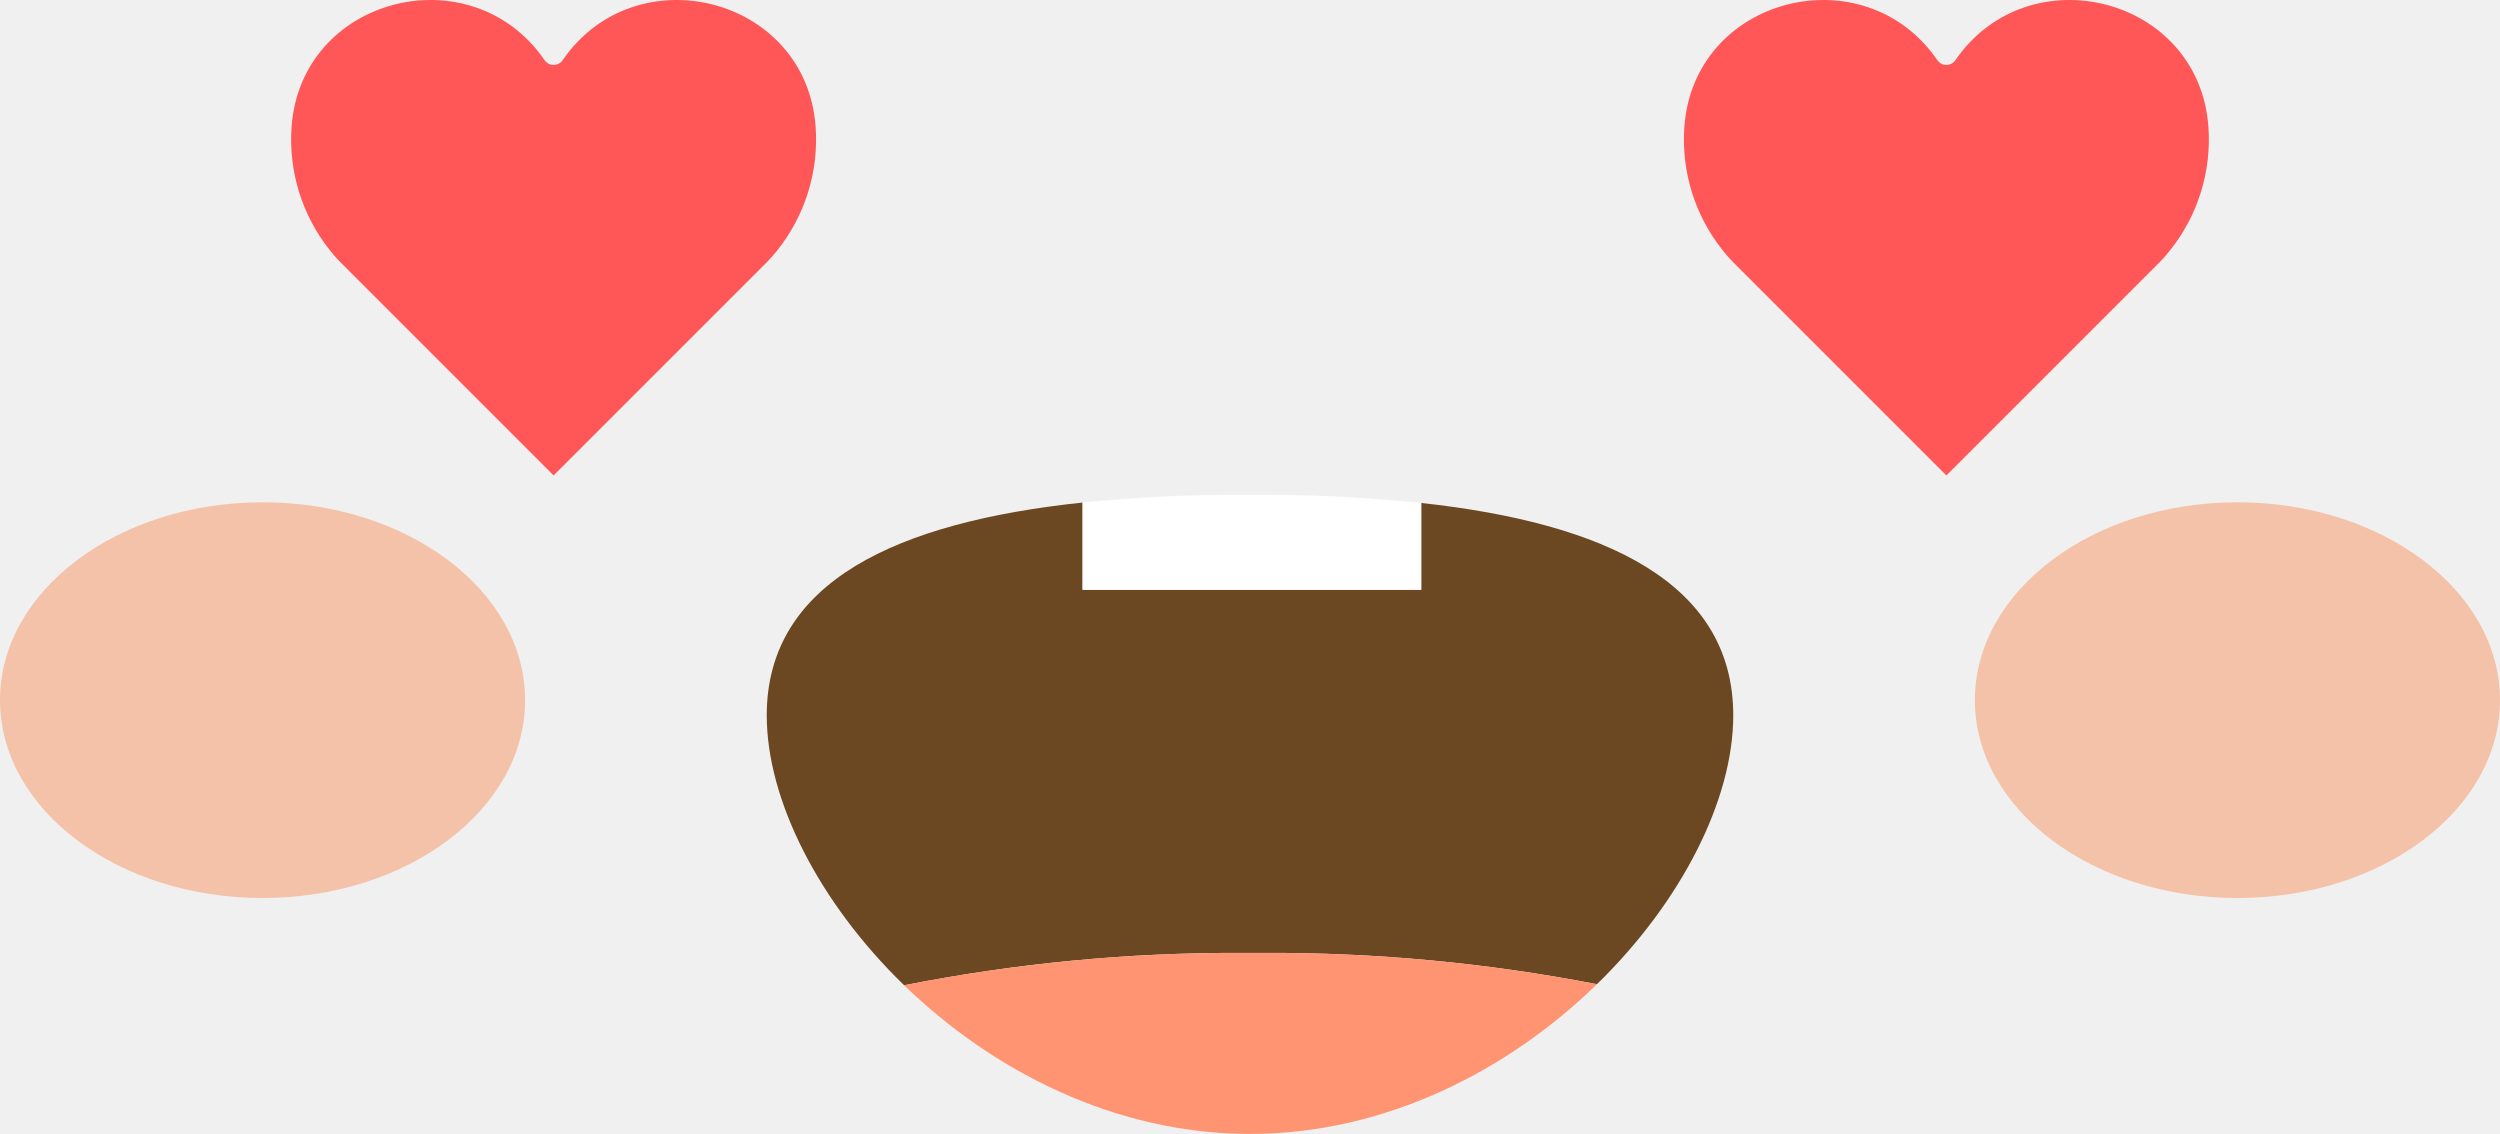
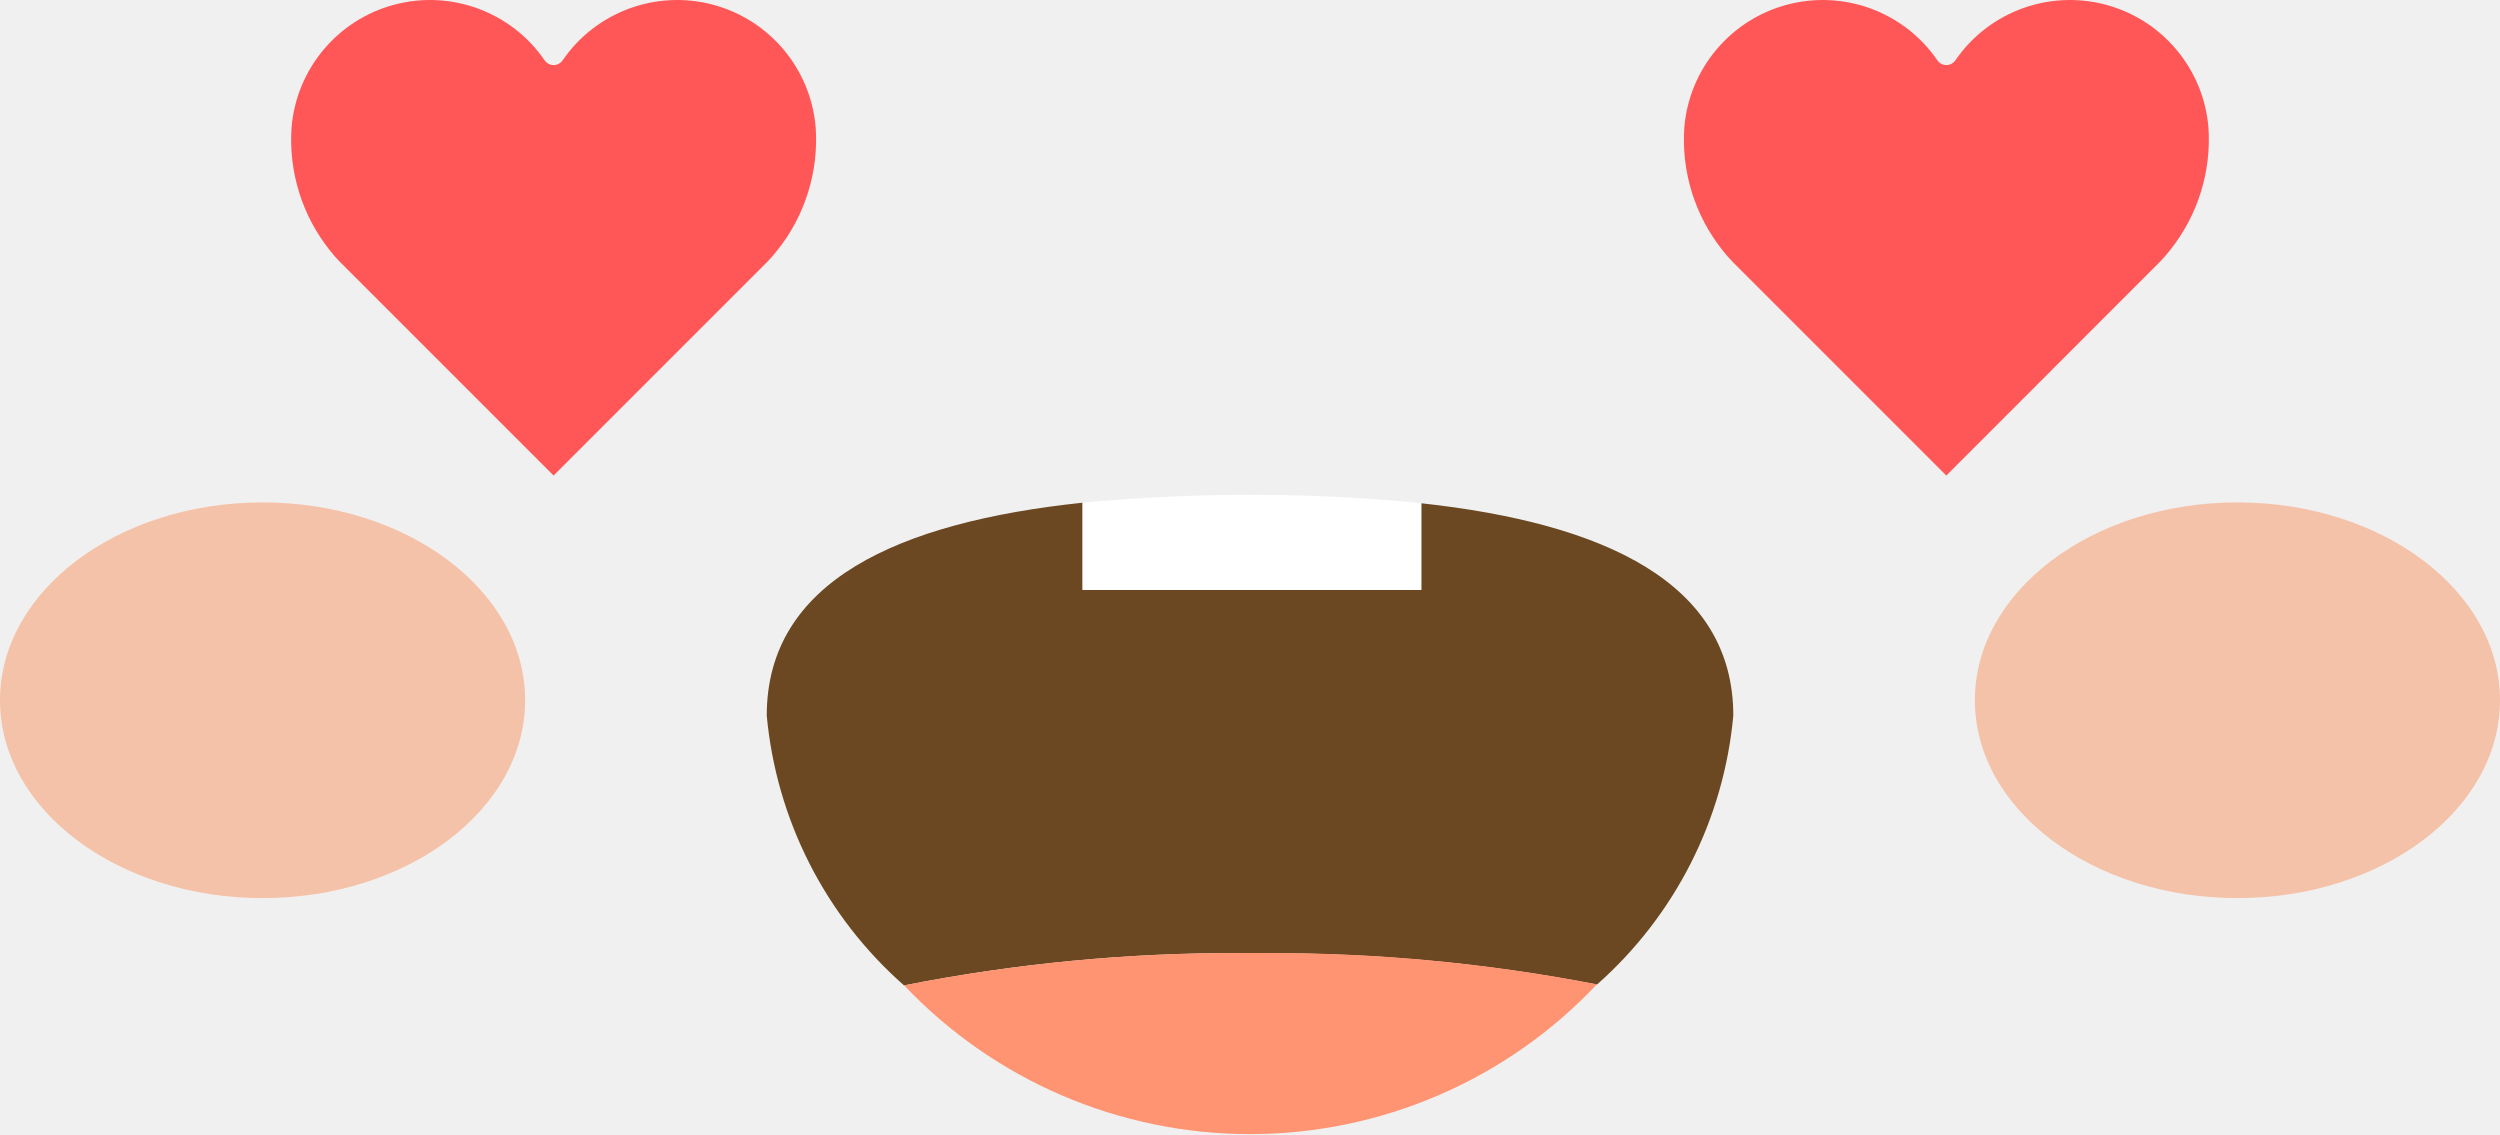
- <svg xmlns="http://www.w3.org/2000/svg" id="图层_4" data-name="图层 4" viewBox="0 0 657 298">
+ <svg xmlns="http://www.w3.org/2000/svg" id="图层_1" data-name="图层 1" viewBox="0 0 241.851 109.715">
  <defs>
-     <style>.cls-1{fill:#ff5757;}.cls-2{fill:#6b4821;}.cls-3{fill:#fff;}.cls-4{fill:#ff9472;}.cls-5{fill:#ff5700;opacity:0.3;isolation:isolate;}</style>
+     <style>.cls-1{fill:#ff5757;}.cls-2{fill:#6b4821;}.cls-3{fill:#fff;}.cls-4{fill:#ff9472;}.cls-5{opacity:0.3;isolation:isolate;}.cls-6{fill:#ff5700;}</style>
  </defs>
-   <path class="cls-1" d="M651.877,276.421c-2.394-34.386-47.263-45.586-66.476-17.636a2.911,2.911,0,0,1-2.391,1.289h0a2.911,2.911,0,0,1-2.391-1.289c-19.213-27.95-64.082-16.751-66.476,17.636a46.65,46.65,0,0,0,10.051,32.325,34.087,34.087,0,0,0,2.708,3.092L583.01,367.945l56.107-56.107a34.087,34.087,0,0,0,2.708-3.092A46.65,46.65,0,0,0,651.877,276.421Z" transform="translate(-71.5 -243)" />
-   <path class="cls-1" d="M285.857,276.421c-2.394-34.386-47.263-45.586-66.476-17.636a2.911,2.911,0,0,1-2.391,1.289h0a2.911,2.911,0,0,1-2.391-1.289c-19.213-27.95-64.082-16.751-66.476,17.636a46.65,46.65,0,0,0,10.051,32.325,34.086,34.086,0,0,0,2.708,3.092l56.107,56.107,56.107-56.107a34.087,34.087,0,0,0,2.708-3.092A46.65,46.65,0,0,0,285.857,276.421Z" transform="translate(-71.5 -243)" />
-   <path class="cls-2" d="M400.846,493.437c1-.01,2-.01,3-.01a448.736,448.736,0,0,1,87.328,8.226C513.346,480.034,527,453.188,527,431c0-35.056-34.074-50.59-82-55.821V398H356V375.069C307.547,380.193,273,395.7,273,431c0,22.282,13.771,49.263,36.111,70.929a447.509,447.509,0,0,1,88.735-8.502C398.846,493.427,399.846,493.427,400.846,493.437Z" transform="translate(-71.5 -243)" />
-   <path class="cls-3" d="M400.5,398H445V375.179A418.863,418.863,0,0,0,400,373a422.421,422.421,0,0,0-44,2.069V398Z" transform="translate(-71.5 -243)" />
-   <path class="cls-4" d="M491.174,501.653a448.736,448.736,0,0,0-87.328-8.226c-1,0-2,0-3,.01-1-.01-2-.01-3-.01a447.509,447.509,0,0,0-88.735,8.502C332.174,524.297,364.37,541,400,541,435.776,541,468.091,524.16,491.174,501.653Z" transform="translate(-71.5 -243)" />
-   <ellipse class="cls-5" cx="69" cy="184" rx="69" ry="52" />
-   <ellipse class="cls-5" cx="588" cy="184" rx="69" ry="52" />
+   <g id="组_230" data-name="组 230">
+     <g id="路径_909" data-name="路径 909">
+       <path class="cls-1" d="M795.759,1012.234a13.445,13.445,0,0,0-24.471-6.493,1.074,1.074,0,0,1-.88.476h0a1.074,1.074,0,0,1-.88-.476,13.445,13.445,0,0,0-24.471,6.493,17.159,17.159,0,0,0,3.697,11.9,12.543,12.543,0,0,0,.996,1.14l20.651,20.651,20.646-20.657a12.535,12.535,0,0,0,.996-1.14A17.159,17.159,0,0,0,795.759,1012.234Z" transform="translate(-582.1143 -999.9202)" />
+     </g>
+     <g id="路径_910" data-name="路径 910">
+       <path class="cls-1" d="M661.023,1012.234a13.445,13.445,0,0,0-24.471-6.493,1.074,1.074,0,0,1-.88.476h0a1.074,1.074,0,0,1-.88-.476,13.445,13.445,0,0,0-24.471,6.493,17.159,17.159,0,0,0,3.697,11.9,12.543,12.543,0,0,0,.996,1.14l20.652,20.651L656.318,1025.275a12.548,12.548,0,0,0,.996-1.14A17.159,17.159,0,0,0,661.023,1012.234Z" transform="translate(-582.1143 -999.9202)" />
+     </g>
+     <g id="路径_911" data-name="路径 911">
+       <path class="cls-2" d="M703.35,1092.139h1.107a165.179,165.179,0,0,1,32.148,3.028,39.532,39.532,0,0,0,13.19-26.015c0-12.902-12.543-18.62-30.183-20.546v8.386H686.844v-8.441c-17.834,1.887-30.554,7.594-30.554,20.591a39.604,39.604,0,0,0,13.284,26.109,164.737,164.737,0,0,1,32.657-3.127Z" transform="translate(-582.1143 -999.9202)" />
+     </g>
+     <g id="路径_912" data-name="路径 912">
+       <path class="cls-3" d="M703.223,1056.991h16.384v-8.402a172.004,172.004,0,0,0-32.762-.039v8.441Z" transform="translate(-582.1143 -999.9202)" />
+     </g>
+     <g id="路径_913" data-name="路径 913">
+       <path class="cls-4" d="M736.599,1095.145a165.185,165.185,0,0,0-32.148-3.028h-2.214a164.731,164.731,0,0,0-32.657,3.127,46.099,46.099,0,0,0,67.019-.1Z" transform="translate(-582.1143 -999.9202)" />
+     </g>
+     <g id="椭圆_71" data-name="椭圆 71" class="cls-5">
+       <ellipse class="cls-6" cx="25.401" cy="67.743" rx="25.401" ry="19.14" />
+     </g>
+     <g id="椭圆_72" data-name="椭圆 72" class="cls-5">
+       <ellipse class="cls-6" cx="216.451" cy="67.743" rx="25.401" ry="19.14" />
+     </g>
+   </g>
</svg>
